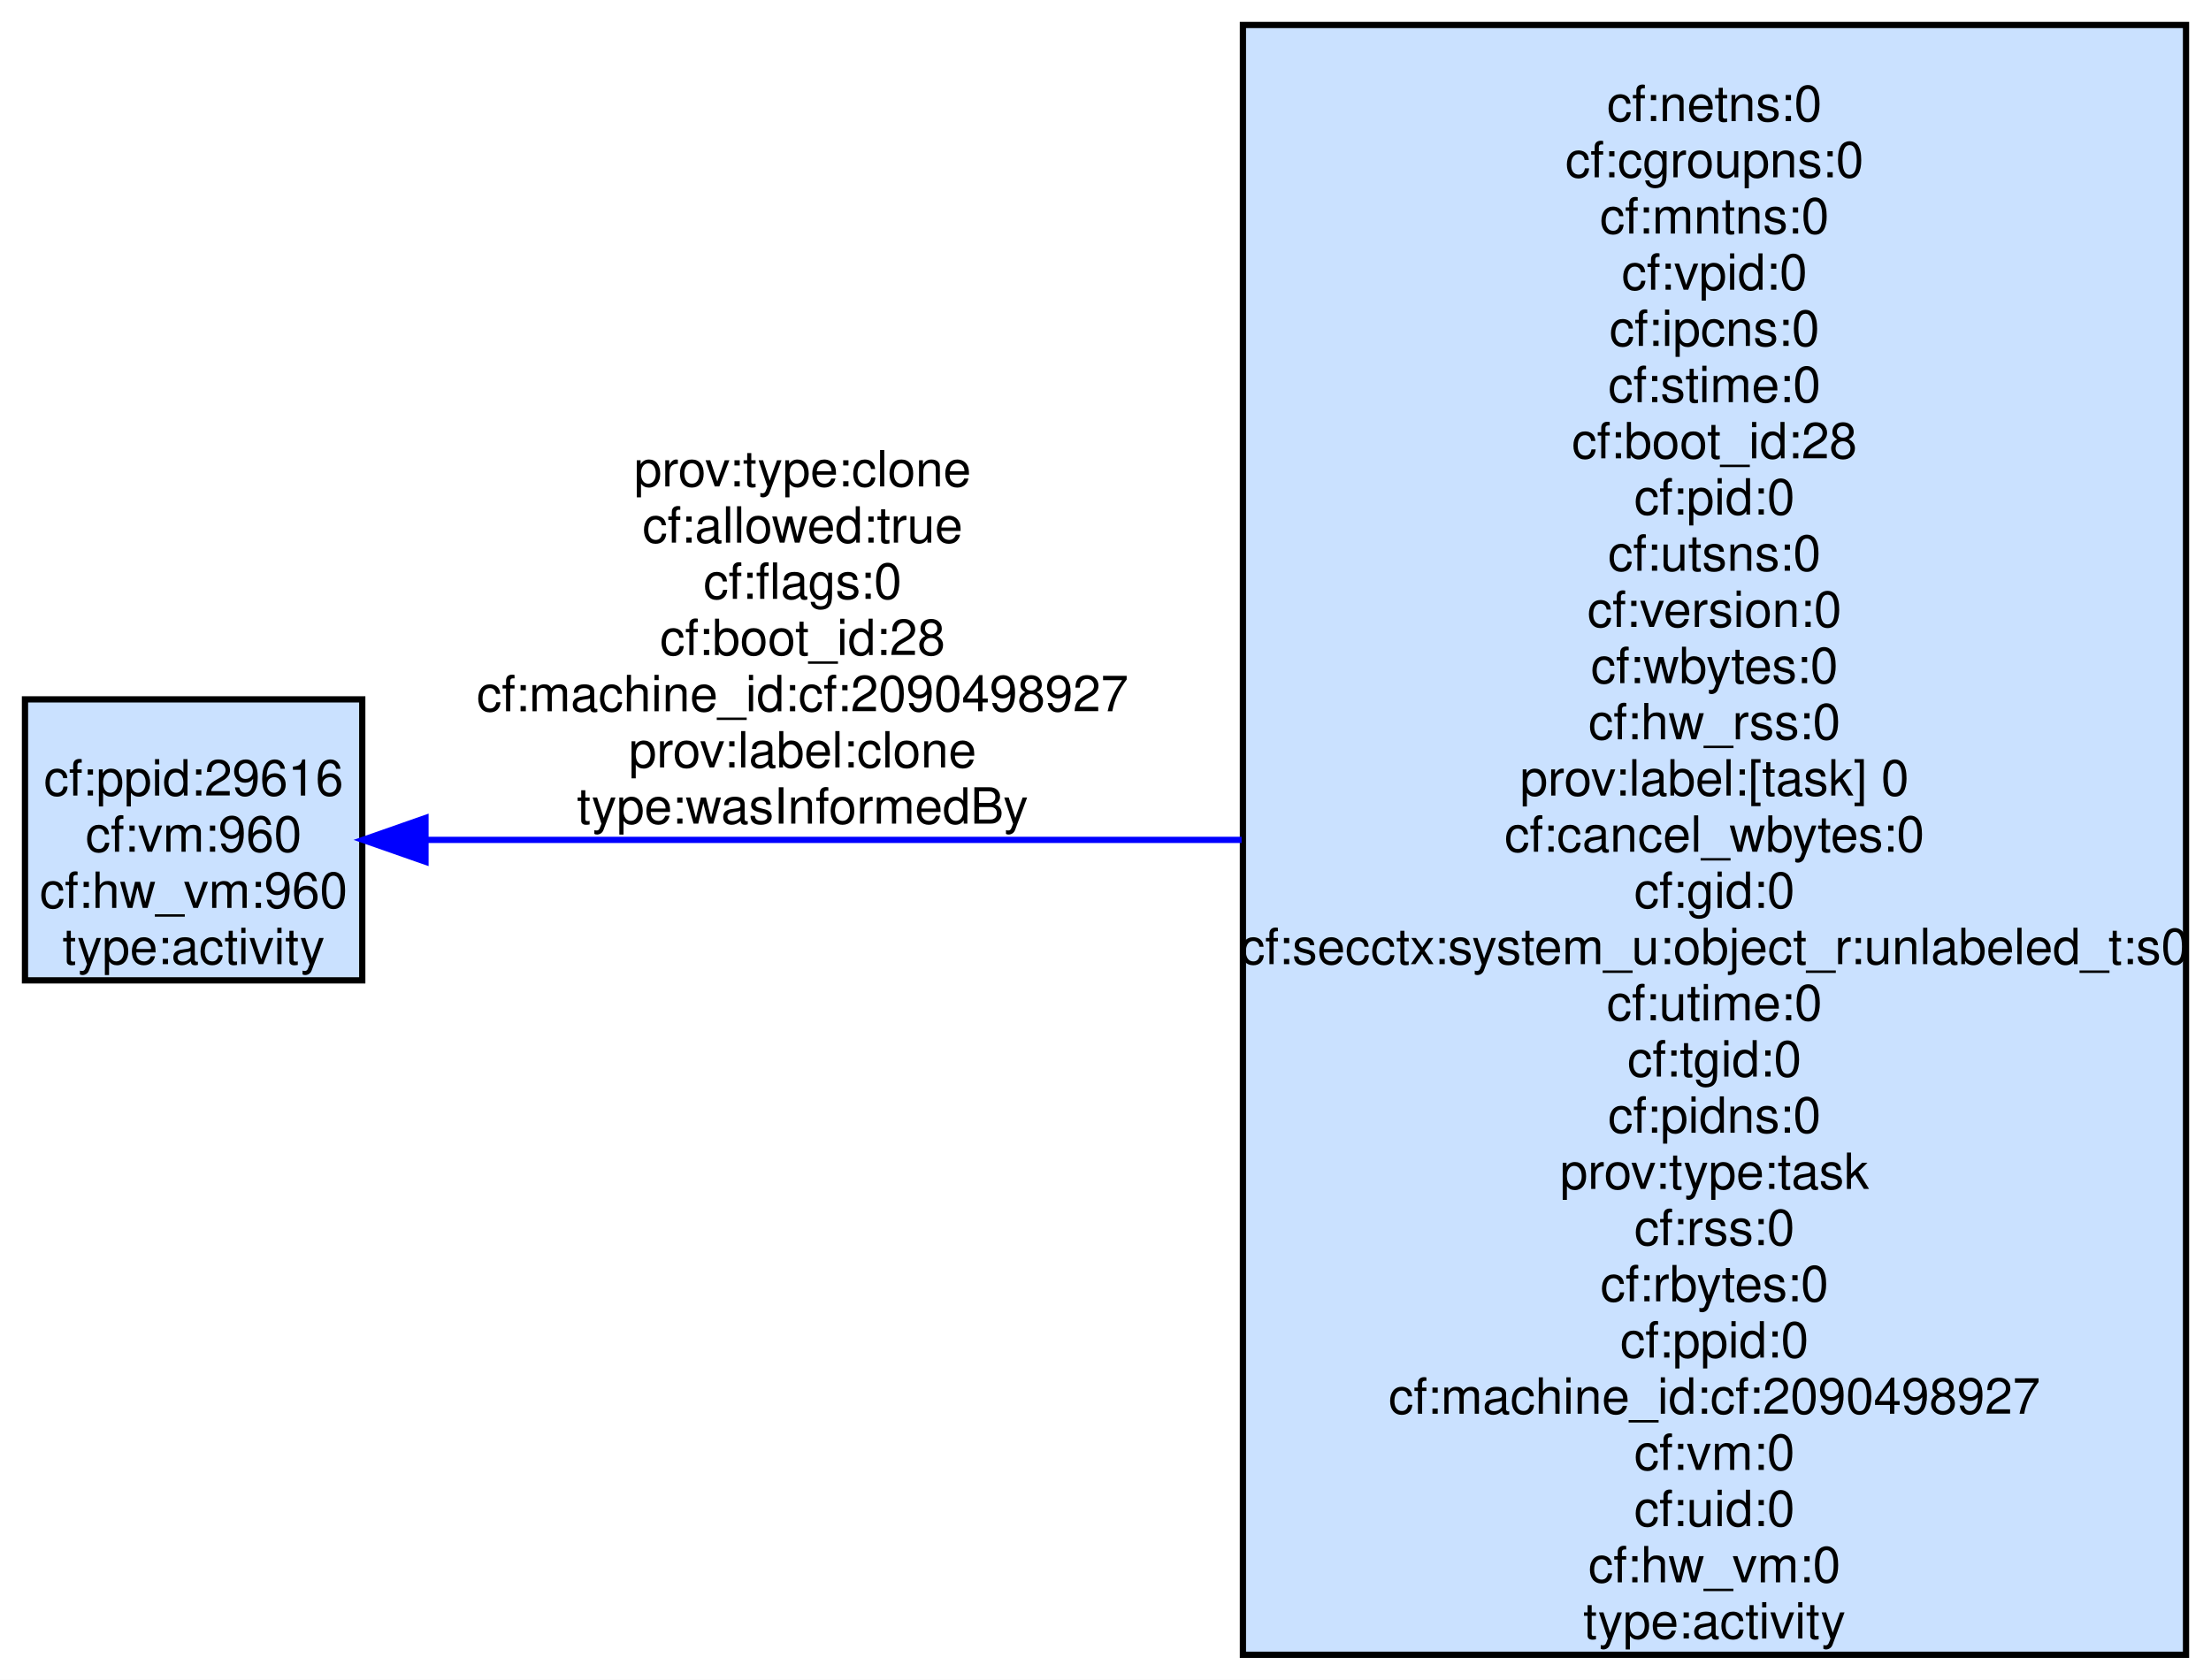
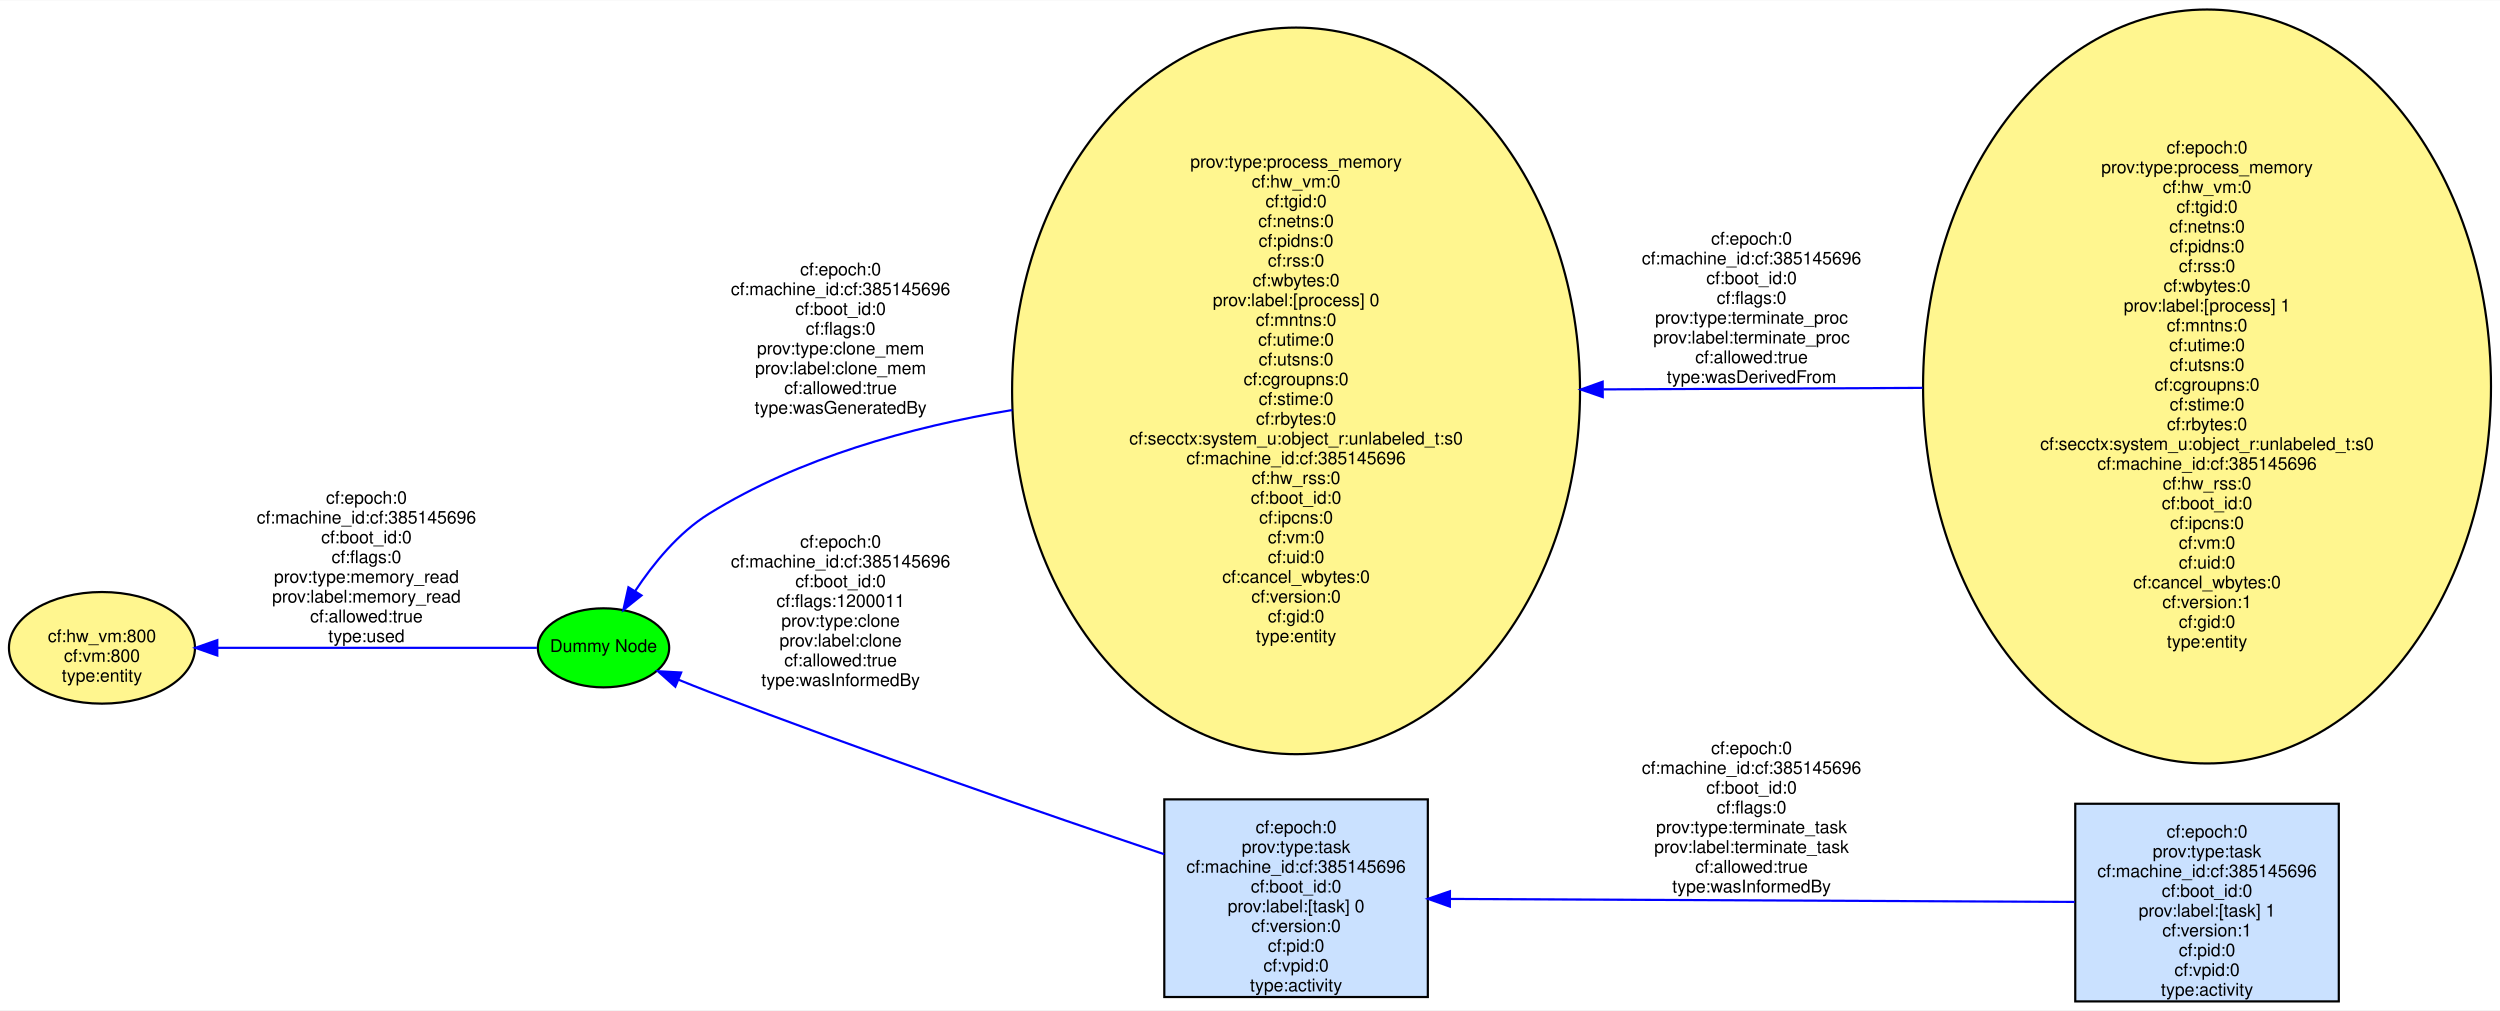
- <svg xmlns="http://www.w3.org/2000/svg" width="354pt" height="269pt" viewBox="0.00 0.00 354.00 269.00">
-   <g id="graph0" class="graph" transform="scale(1 1) rotate(0) translate(4 265)">
-     <polygon fill="#ffffff" stroke="transparent" points="-4,4 -4,-265 350,-265 350,4 -4,4" />
+ <svg xmlns="http://www.w3.org/2000/svg" width="1138pt" height="460pt" viewBox="0.00 0.00 1138.36 459.83">
+   <g id="graph0" class="graph" transform="scale(1 1) rotate(0) translate(4 455.8269)">
+     <polygon fill="#ffffff" stroke="transparent" points="-4,4 -4,-455.827 1134.357,-455.827 1134.357,4 -4,4" />
    <g id="node1" class="node">
-       <polygon fill="#cae1ff" stroke="#000000" points="54,-153 0,-153 0,-108 54,-108 54,-153" />
-       <text text-anchor="middle" x="27" y="-137.6" font-family="Helvetica,sans-Serif" font-size="8.00" fill="#000000">cf:ppid:29616</text>
-       <text text-anchor="middle" x="27" y="-128.6" font-family="Helvetica,sans-Serif" font-size="8.00" fill="#000000">cf:vm:960</text>
-       <text text-anchor="middle" x="27" y="-119.6" font-family="Helvetica,sans-Serif" font-size="8.00" fill="#000000">cf:hw_vm:960</text>
-       <text text-anchor="middle" x="27" y="-110.6" font-family="Helvetica,sans-Serif" font-size="8.00" fill="#000000">type:activity</text>
+       <polygon fill="#cae1ff" stroke="#000000" points="646.155,-92 526.155,-92 526.155,-2 646.155,-2 646.155,-92" />
+       <text text-anchor="middle" x="586.155" y="-76.6" font-family="Helvetica,sans-Serif" font-size="8.00" fill="#000000">cf:epoch:0</text>
+       <text text-anchor="middle" x="586.155" y="-67.6" font-family="Helvetica,sans-Serif" font-size="8.00" fill="#000000">prov:type:task</text>
+       <text text-anchor="middle" x="586.155" y="-58.6" font-family="Helvetica,sans-Serif" font-size="8.00" fill="#000000">cf:machine_id:cf:385145696</text>
+       <text text-anchor="middle" x="586.155" y="-49.6" font-family="Helvetica,sans-Serif" font-size="8.00" fill="#000000">cf:boot_id:0</text>
+       <text text-anchor="middle" x="586.155" y="-40.6" font-family="Helvetica,sans-Serif" font-size="8.00" fill="#000000">prov:label:[task] 0</text>
+       <text text-anchor="middle" x="586.155" y="-31.6" font-family="Helvetica,sans-Serif" font-size="8.00" fill="#000000">cf:version:0</text>
+       <text text-anchor="middle" x="586.155" y="-22.6" font-family="Helvetica,sans-Serif" font-size="8.00" fill="#000000">cf:pid:0</text>
+       <text text-anchor="middle" x="586.155" y="-13.6" font-family="Helvetica,sans-Serif" font-size="8.00" fill="#000000">cf:vpid:0</text>
+       <text text-anchor="middle" x="586.155" y="-4.6" font-family="Helvetica,sans-Serif" font-size="8.00" fill="#000000">type:activity</text>
+     </g>
+     <g id="node6" class="node">
+       <ellipse fill="#00ff00" stroke="#000000" cx="270.804" cy="-161" rx="29.902" ry="18" />
+       <text text-anchor="middle" x="270.804" y="-159.1" font-family="Helvetica,sans-Serif" font-size="8.00" fill="#000000">Dummy Node</text>
+     </g>
+     <g id="edge4" class="edge">
+       <path fill="none" stroke="#0000ff" d="M526.06,-67.03C471.629,-85.43 389.386,-113.881 318.755,-141 314.255,-142.728 309.545,-144.606 304.907,-146.496" />
+       <polygon fill="#0000ff" stroke="#0000ff" points="303.488,-143.295 295.583,-150.348 306.161,-149.764 303.488,-143.295" />
+       <text text-anchor="middle" x="378.755" y="-206.6" font-family="Helvetica,sans-Serif" font-size="8.00" fill="#000000">cf:epoch:0</text>
+       <text text-anchor="middle" x="378.755" y="-197.6" font-family="Helvetica,sans-Serif" font-size="8.00" fill="#000000">cf:machine_id:cf:385145696</text>
+       <text text-anchor="middle" x="378.755" y="-188.6" font-family="Helvetica,sans-Serif" font-size="8.00" fill="#000000">cf:boot_id:0</text>
+       <text text-anchor="middle" x="378.755" y="-179.6" font-family="Helvetica,sans-Serif" font-size="8.00" fill="#000000">cf:flags:1200011</text>
+       <text text-anchor="middle" x="378.755" y="-170.6" font-family="Helvetica,sans-Serif" font-size="8.00" fill="#000000">prov:type:clone</text>
+       <text text-anchor="middle" x="378.755" y="-161.6" font-family="Helvetica,sans-Serif" font-size="8.00" fill="#000000">prov:label:clone</text>
+       <text text-anchor="middle" x="378.755" y="-152.6" font-family="Helvetica,sans-Serif" font-size="8.00" fill="#000000">cf:allowed:true</text>
+       <text text-anchor="middle" x="378.755" y="-143.6" font-family="Helvetica,sans-Serif" font-size="8.00" fill="#000000">type:wasInformedBy</text>
    </g>
    <g id="node2" class="node">
-       <polygon fill="#cae1ff" stroke="#000000" points="346,-261 195,-261 195,0 346,0 346,-261" />
-       <text text-anchor="middle" x="270.5" y="-245.6" font-family="Helvetica,sans-Serif" font-size="8.00" fill="#000000">cf:netns:0</text>
-       <text text-anchor="middle" x="270.5" y="-236.6" font-family="Helvetica,sans-Serif" font-size="8.00" fill="#000000">cf:cgroupns:0</text>
-       <text text-anchor="middle" x="270.5" y="-227.6" font-family="Helvetica,sans-Serif" font-size="8.00" fill="#000000">cf:mntns:0</text>
-       <text text-anchor="middle" x="270.5" y="-218.6" font-family="Helvetica,sans-Serif" font-size="8.00" fill="#000000">cf:vpid:0</text>
-       <text text-anchor="middle" x="270.5" y="-209.6" font-family="Helvetica,sans-Serif" font-size="8.00" fill="#000000">cf:ipcns:0</text>
-       <text text-anchor="middle" x="270.5" y="-200.6" font-family="Helvetica,sans-Serif" font-size="8.00" fill="#000000">cf:stime:0</text>
-       <text text-anchor="middle" x="270.5" y="-191.6" font-family="Helvetica,sans-Serif" font-size="8.00" fill="#000000">cf:boot_id:28</text>
-       <text text-anchor="middle" x="270.5" y="-182.6" font-family="Helvetica,sans-Serif" font-size="8.00" fill="#000000">cf:pid:0</text>
-       <text text-anchor="middle" x="270.5" y="-173.6" font-family="Helvetica,sans-Serif" font-size="8.00" fill="#000000">cf:utsns:0</text>
-       <text text-anchor="middle" x="270.5" y="-164.6" font-family="Helvetica,sans-Serif" font-size="8.00" fill="#000000">cf:version:0</text>
-       <text text-anchor="middle" x="270.5" y="-155.6" font-family="Helvetica,sans-Serif" font-size="8.00" fill="#000000">cf:wbytes:0</text>
-       <text text-anchor="middle" x="270.5" y="-146.6" font-family="Helvetica,sans-Serif" font-size="8.00" fill="#000000">cf:hw_rss:0</text>
-       <text text-anchor="middle" x="270.5" y="-137.6" font-family="Helvetica,sans-Serif" font-size="8.00" fill="#000000">prov:label:[task] 0</text>
-       <text text-anchor="middle" x="270.5" y="-128.6" font-family="Helvetica,sans-Serif" font-size="8.00" fill="#000000">cf:cancel_wbytes:0</text>
-       <text text-anchor="middle" x="270.5" y="-119.6" font-family="Helvetica,sans-Serif" font-size="8.00" fill="#000000">cf:gid:0</text>
-       <text text-anchor="middle" x="270.5" y="-110.6" font-family="Helvetica,sans-Serif" font-size="8.00" fill="#000000">cf:secctx:system_u:object_r:unlabeled_t:s0</text>
-       <text text-anchor="middle" x="270.5" y="-101.6" font-family="Helvetica,sans-Serif" font-size="8.00" fill="#000000">cf:utime:0</text>
-       <text text-anchor="middle" x="270.5" y="-92.6" font-family="Helvetica,sans-Serif" font-size="8.00" fill="#000000">cf:tgid:0</text>
-       <text text-anchor="middle" x="270.5" y="-83.6" font-family="Helvetica,sans-Serif" font-size="8.00" fill="#000000">cf:pidns:0</text>
-       <text text-anchor="middle" x="270.5" y="-74.6" font-family="Helvetica,sans-Serif" font-size="8.00" fill="#000000">prov:type:task</text>
-       <text text-anchor="middle" x="270.5" y="-65.6" font-family="Helvetica,sans-Serif" font-size="8.00" fill="#000000">cf:rss:0</text>
-       <text text-anchor="middle" x="270.5" y="-56.6" font-family="Helvetica,sans-Serif" font-size="8.00" fill="#000000">cf:rbytes:0</text>
-       <text text-anchor="middle" x="270.5" y="-47.6" font-family="Helvetica,sans-Serif" font-size="8.00" fill="#000000">cf:ppid:0</text>
-       <text text-anchor="middle" x="270.5" y="-38.6" font-family="Helvetica,sans-Serif" font-size="8.00" fill="#000000">cf:machine_id:cf:2090498927</text>
-       <text text-anchor="middle" x="270.5" y="-29.6" font-family="Helvetica,sans-Serif" font-size="8.00" fill="#000000">cf:vm:0</text>
-       <text text-anchor="middle" x="270.5" y="-20.6" font-family="Helvetica,sans-Serif" font-size="8.00" fill="#000000">cf:uid:0</text>
-       <text text-anchor="middle" x="270.5" y="-11.6" font-family="Helvetica,sans-Serif" font-size="8.00" fill="#000000">cf:hw_vm:0</text>
-       <text text-anchor="middle" x="270.5" y="-2.6" font-family="Helvetica,sans-Serif" font-size="8.00" fill="#000000">type:activity</text>
+       <polygon fill="#cae1ff" stroke="#000000" points="1060.957,-90 940.957,-90 940.957,0 1060.957,0 1060.957,-90" />
+       <text text-anchor="middle" x="1000.957" y="-74.6" font-family="Helvetica,sans-Serif" font-size="8.00" fill="#000000">cf:epoch:0</text>
+       <text text-anchor="middle" x="1000.957" y="-65.6" font-family="Helvetica,sans-Serif" font-size="8.00" fill="#000000">prov:type:task</text>
+       <text text-anchor="middle" x="1000.957" y="-56.6" font-family="Helvetica,sans-Serif" font-size="8.00" fill="#000000">cf:machine_id:cf:385145696</text>
+       <text text-anchor="middle" x="1000.957" y="-47.6" font-family="Helvetica,sans-Serif" font-size="8.00" fill="#000000">cf:boot_id:0</text>
+       <text text-anchor="middle" x="1000.957" y="-38.6" font-family="Helvetica,sans-Serif" font-size="8.00" fill="#000000">prov:label:[task] 1</text>
+       <text text-anchor="middle" x="1000.957" y="-29.6" font-family="Helvetica,sans-Serif" font-size="8.00" fill="#000000">cf:version:1</text>
+       <text text-anchor="middle" x="1000.957" y="-20.6" font-family="Helvetica,sans-Serif" font-size="8.00" fill="#000000">cf:pid:0</text>
+       <text text-anchor="middle" x="1000.957" y="-11.6" font-family="Helvetica,sans-Serif" font-size="8.00" fill="#000000">cf:vpid:0</text>
+       <text text-anchor="middle" x="1000.957" y="-2.6" font-family="Helvetica,sans-Serif" font-size="8.00" fill="#000000">type:activity</text>
+     </g>
+     <g id="edge3" class="edge">
+       <path fill="none" stroke="#0000ff" d="M940.641,-45.291C865.269,-45.654 736.503,-46.275 656.657,-46.66" />
+       <polygon fill="#0000ff" stroke="#0000ff" points="656.19,-43.162 646.207,-46.711 656.224,-50.162 656.19,-43.162" />
+       <text text-anchor="middle" x="793.556" y="-112.6" font-family="Helvetica,sans-Serif" font-size="8.00" fill="#000000">cf:epoch:0</text>
+       <text text-anchor="middle" x="793.556" y="-103.6" font-family="Helvetica,sans-Serif" font-size="8.00" fill="#000000">cf:machine_id:cf:385145696</text>
+       <text text-anchor="middle" x="793.556" y="-94.6" font-family="Helvetica,sans-Serif" font-size="8.00" fill="#000000">cf:boot_id:0</text>
+       <text text-anchor="middle" x="793.556" y="-85.6" font-family="Helvetica,sans-Serif" font-size="8.00" fill="#000000">cf:flags:0</text>
+       <text text-anchor="middle" x="793.556" y="-76.6" font-family="Helvetica,sans-Serif" font-size="8.00" fill="#000000">prov:type:terminate_task</text>
+       <text text-anchor="middle" x="793.556" y="-67.6" font-family="Helvetica,sans-Serif" font-size="8.00" fill="#000000">prov:label:terminate_task</text>
+       <text text-anchor="middle" x="793.556" y="-58.6" font-family="Helvetica,sans-Serif" font-size="8.00" fill="#000000">cf:allowed:true</text>
+       <text text-anchor="middle" x="793.556" y="-49.6" font-family="Helvetica,sans-Serif" font-size="8.00" fill="#000000">type:wasInformedBy</text>
+     </g>
+     <g id="node3" class="node">
+       <ellipse fill="#fff68f" stroke="#000000" cx="42.426" cy="-161" rx="42.353" ry="25.412" />
+       <text text-anchor="middle" x="42.426" y="-163.6" font-family="Helvetica,sans-Serif" font-size="8.00" fill="#000000">cf:hw_vm:800</text>
+       <text text-anchor="middle" x="42.426" y="-154.6" font-family="Helvetica,sans-Serif" font-size="8.00" fill="#000000">cf:vm:800</text>
+       <text text-anchor="middle" x="42.426" y="-145.6" font-family="Helvetica,sans-Serif" font-size="8.00" fill="#000000">type:entity</text>
+     </g>
+     <g id="node4" class="node">
+       <ellipse fill="#fff68f" stroke="#000000" cx="586.155" cy="-278" rx="129.301" ry="165.426" />
+       <text text-anchor="middle" x="586.155" y="-379.6" font-family="Helvetica,sans-Serif" font-size="8.00" fill="#000000">prov:type:process_memory</text>
+       <text text-anchor="middle" x="586.155" y="-370.6" font-family="Helvetica,sans-Serif" font-size="8.00" fill="#000000">cf:hw_vm:0</text>
+       <text text-anchor="middle" x="586.155" y="-361.6" font-family="Helvetica,sans-Serif" font-size="8.00" fill="#000000">cf:tgid:0</text>
+       <text text-anchor="middle" x="586.155" y="-352.6" font-family="Helvetica,sans-Serif" font-size="8.00" fill="#000000">cf:netns:0</text>
+       <text text-anchor="middle" x="586.155" y="-343.6" font-family="Helvetica,sans-Serif" font-size="8.00" fill="#000000">cf:pidns:0</text>
+       <text text-anchor="middle" x="586.155" y="-334.6" font-family="Helvetica,sans-Serif" font-size="8.00" fill="#000000">cf:rss:0</text>
+       <text text-anchor="middle" x="586.155" y="-325.6" font-family="Helvetica,sans-Serif" font-size="8.00" fill="#000000">cf:wbytes:0</text>
+       <text text-anchor="middle" x="586.155" y="-316.6" font-family="Helvetica,sans-Serif" font-size="8.00" fill="#000000">prov:label:[process] 0</text>
+       <text text-anchor="middle" x="586.155" y="-307.6" font-family="Helvetica,sans-Serif" font-size="8.00" fill="#000000">cf:mntns:0</text>
+       <text text-anchor="middle" x="586.155" y="-298.6" font-family="Helvetica,sans-Serif" font-size="8.00" fill="#000000">cf:utime:0</text>
+       <text text-anchor="middle" x="586.155" y="-289.6" font-family="Helvetica,sans-Serif" font-size="8.00" fill="#000000">cf:utsns:0</text>
+       <text text-anchor="middle" x="586.155" y="-280.6" font-family="Helvetica,sans-Serif" font-size="8.00" fill="#000000">cf:cgroupns:0</text>
+       <text text-anchor="middle" x="586.155" y="-271.6" font-family="Helvetica,sans-Serif" font-size="8.00" fill="#000000">cf:stime:0</text>
+       <text text-anchor="middle" x="586.155" y="-262.6" font-family="Helvetica,sans-Serif" font-size="8.00" fill="#000000">cf:rbytes:0</text>
+       <text text-anchor="middle" x="586.155" y="-253.6" font-family="Helvetica,sans-Serif" font-size="8.00" fill="#000000">cf:secctx:system_u:object_r:unlabeled_t:s0</text>
+       <text text-anchor="middle" x="586.155" y="-244.6" font-family="Helvetica,sans-Serif" font-size="8.00" fill="#000000">cf:machine_id:cf:385145696</text>
+       <text text-anchor="middle" x="586.155" y="-235.6" font-family="Helvetica,sans-Serif" font-size="8.00" fill="#000000">cf:hw_rss:0</text>
+       <text text-anchor="middle" x="586.155" y="-226.6" font-family="Helvetica,sans-Serif" font-size="8.00" fill="#000000">cf:boot_id:0</text>
+       <text text-anchor="middle" x="586.155" y="-217.6" font-family="Helvetica,sans-Serif" font-size="8.00" fill="#000000">cf:ipcns:0</text>
+       <text text-anchor="middle" x="586.155" y="-208.6" font-family="Helvetica,sans-Serif" font-size="8.00" fill="#000000">cf:vm:0</text>
+       <text text-anchor="middle" x="586.155" y="-199.6" font-family="Helvetica,sans-Serif" font-size="8.00" fill="#000000">cf:uid:0</text>
+       <text text-anchor="middle" x="586.155" y="-190.6" font-family="Helvetica,sans-Serif" font-size="8.00" fill="#000000">cf:cancel_wbytes:0</text>
+       <text text-anchor="middle" x="586.155" y="-181.6" font-family="Helvetica,sans-Serif" font-size="8.00" fill="#000000">cf:version:0</text>
+       <text text-anchor="middle" x="586.155" y="-172.6" font-family="Helvetica,sans-Serif" font-size="8.00" fill="#000000">cf:gid:0</text>
+       <text text-anchor="middle" x="586.155" y="-163.6" font-family="Helvetica,sans-Serif" font-size="8.00" fill="#000000">type:entity</text>
+     </g>
+     <g id="edge2" class="edge">
+       <path fill="none" stroke="#0000ff" d="M456.903,-269.286C410.659,-261.587 359.859,-247.515 318.755,-222 304.94,-213.425 293.493,-199.375 285.252,-186.92" />
+       <polygon fill="#0000ff" stroke="#0000ff" points="288.094,-184.863 279.829,-178.233 282.155,-188.57 288.094,-184.863" />
+       <text text-anchor="middle" x="378.755" y="-330.6" font-family="Helvetica,sans-Serif" font-size="8.00" fill="#000000">cf:epoch:0</text>
+       <text text-anchor="middle" x="378.755" y="-321.6" font-family="Helvetica,sans-Serif" font-size="8.00" fill="#000000">cf:machine_id:cf:385145696</text>
+       <text text-anchor="middle" x="378.755" y="-312.6" font-family="Helvetica,sans-Serif" font-size="8.00" fill="#000000">cf:boot_id:0</text>
+       <text text-anchor="middle" x="378.755" y="-303.6" font-family="Helvetica,sans-Serif" font-size="8.00" fill="#000000">cf:flags:0</text>
+       <text text-anchor="middle" x="378.755" y="-294.6" font-family="Helvetica,sans-Serif" font-size="8.00" fill="#000000">prov:type:clone_mem</text>
+       <text text-anchor="middle" x="378.755" y="-285.6" font-family="Helvetica,sans-Serif" font-size="8.00" fill="#000000">prov:label:clone_mem</text>
+       <text text-anchor="middle" x="378.755" y="-276.6" font-family="Helvetica,sans-Serif" font-size="8.00" fill="#000000">cf:allowed:true</text>
+       <text text-anchor="middle" x="378.755" y="-267.6" font-family="Helvetica,sans-Serif" font-size="8.00" fill="#000000">type:wasGeneratedBy</text>
+     </g>
+     <g id="node5" class="node">
+       <ellipse fill="#fff68f" stroke="#000000" cx="1000.957" cy="-280" rx="129.301" ry="171.654" />
+       <text text-anchor="middle" x="1000.957" y="-386.1" font-family="Helvetica,sans-Serif" font-size="8.00" fill="#000000">cf:epoch:0</text>
+       <text text-anchor="middle" x="1000.957" y="-377.1" font-family="Helvetica,sans-Serif" font-size="8.00" fill="#000000">prov:type:process_memory</text>
+       <text text-anchor="middle" x="1000.957" y="-368.1" font-family="Helvetica,sans-Serif" font-size="8.00" fill="#000000">cf:hw_vm:0</text>
+       <text text-anchor="middle" x="1000.957" y="-359.1" font-family="Helvetica,sans-Serif" font-size="8.00" fill="#000000">cf:tgid:0</text>
+       <text text-anchor="middle" x="1000.957" y="-350.1" font-family="Helvetica,sans-Serif" font-size="8.00" fill="#000000">cf:netns:0</text>
+       <text text-anchor="middle" x="1000.957" y="-341.1" font-family="Helvetica,sans-Serif" font-size="8.00" fill="#000000">cf:pidns:0</text>
+       <text text-anchor="middle" x="1000.957" y="-332.1" font-family="Helvetica,sans-Serif" font-size="8.00" fill="#000000">cf:rss:0</text>
+       <text text-anchor="middle" x="1000.957" y="-323.1" font-family="Helvetica,sans-Serif" font-size="8.00" fill="#000000">cf:wbytes:0</text>
+       <text text-anchor="middle" x="1000.957" y="-314.1" font-family="Helvetica,sans-Serif" font-size="8.00" fill="#000000">prov:label:[process] 1</text>
+       <text text-anchor="middle" x="1000.957" y="-305.1" font-family="Helvetica,sans-Serif" font-size="8.00" fill="#000000">cf:mntns:0</text>
+       <text text-anchor="middle" x="1000.957" y="-296.1" font-family="Helvetica,sans-Serif" font-size="8.00" fill="#000000">cf:utime:0</text>
+       <text text-anchor="middle" x="1000.957" y="-287.1" font-family="Helvetica,sans-Serif" font-size="8.00" fill="#000000">cf:utsns:0</text>
+       <text text-anchor="middle" x="1000.957" y="-278.1" font-family="Helvetica,sans-Serif" font-size="8.00" fill="#000000">cf:cgroupns:0</text>
+       <text text-anchor="middle" x="1000.957" y="-269.1" font-family="Helvetica,sans-Serif" font-size="8.00" fill="#000000">cf:stime:0</text>
+       <text text-anchor="middle" x="1000.957" y="-260.1" font-family="Helvetica,sans-Serif" font-size="8.00" fill="#000000">cf:rbytes:0</text>
+       <text text-anchor="middle" x="1000.957" y="-251.1" font-family="Helvetica,sans-Serif" font-size="8.00" fill="#000000">cf:secctx:system_u:object_r:unlabeled_t:s0</text>
+       <text text-anchor="middle" x="1000.957" y="-242.1" font-family="Helvetica,sans-Serif" font-size="8.00" fill="#000000">cf:machine_id:cf:385145696</text>
+       <text text-anchor="middle" x="1000.957" y="-233.1" font-family="Helvetica,sans-Serif" font-size="8.00" fill="#000000">cf:hw_rss:0</text>
+       <text text-anchor="middle" x="1000.957" y="-224.1" font-family="Helvetica,sans-Serif" font-size="8.00" fill="#000000">cf:boot_id:0</text>
+       <text text-anchor="middle" x="1000.957" y="-215.1" font-family="Helvetica,sans-Serif" font-size="8.00" fill="#000000">cf:ipcns:0</text>
+       <text text-anchor="middle" x="1000.957" y="-206.1" font-family="Helvetica,sans-Serif" font-size="8.00" fill="#000000">cf:vm:0</text>
+       <text text-anchor="middle" x="1000.957" y="-197.1" font-family="Helvetica,sans-Serif" font-size="8.00" fill="#000000">cf:uid:0</text>
+       <text text-anchor="middle" x="1000.957" y="-188.1" font-family="Helvetica,sans-Serif" font-size="8.00" fill="#000000">cf:cancel_wbytes:0</text>
+       <text text-anchor="middle" x="1000.957" y="-179.1" font-family="Helvetica,sans-Serif" font-size="8.00" fill="#000000">cf:version:1</text>
+       <text text-anchor="middle" x="1000.957" y="-170.1" font-family="Helvetica,sans-Serif" font-size="8.00" fill="#000000">cf:gid:0</text>
+       <text text-anchor="middle" x="1000.957" y="-161.1" font-family="Helvetica,sans-Serif" font-size="8.00" fill="#000000">type:entity</text>
+     </g>
+     <g id="edge5" class="edge">
+       <path fill="none" stroke="#0000ff" d="M871.417,-279.375C825.243,-279.153 773.045,-278.901 726.041,-278.675" />
+       <polygon fill="#0000ff" stroke="#0000ff" points="725.799,-275.173 715.782,-278.625 725.765,-282.173 725.799,-275.173" />
+       <text text-anchor="middle" x="793.556" y="-344.6" font-family="Helvetica,sans-Serif" font-size="8.00" fill="#000000">cf:epoch:0</text>
+       <text text-anchor="middle" x="793.556" y="-335.6" font-family="Helvetica,sans-Serif" font-size="8.00" fill="#000000">cf:machine_id:cf:385145696</text>
+       <text text-anchor="middle" x="793.556" y="-326.6" font-family="Helvetica,sans-Serif" font-size="8.00" fill="#000000">cf:boot_id:0</text>
+       <text text-anchor="middle" x="793.556" y="-317.6" font-family="Helvetica,sans-Serif" font-size="8.00" fill="#000000">cf:flags:0</text>
+       <text text-anchor="middle" x="793.556" y="-308.6" font-family="Helvetica,sans-Serif" font-size="8.00" fill="#000000">prov:type:terminate_proc</text>
+       <text text-anchor="middle" x="793.556" y="-299.6" font-family="Helvetica,sans-Serif" font-size="8.00" fill="#000000">prov:label:terminate_proc</text>
+       <text text-anchor="middle" x="793.556" y="-290.6" font-family="Helvetica,sans-Serif" font-size="8.00" fill="#000000">cf:allowed:true</text>
+       <text text-anchor="middle" x="793.556" y="-281.6" font-family="Helvetica,sans-Serif" font-size="8.00" fill="#000000">type:wasDerivedFrom</text>
    </g>
    <g id="edge1" class="edge">
-       <path fill="none" stroke="#0000ff" d="M194.79,-130.5C151.393,-130.5 98.844,-130.5 64.252,-130.5" />
-       <polygon fill="#0000ff" stroke="#0000ff" points="64.123,-127 54.123,-130.5 64.123,-134 64.123,-127" />
-       <text text-anchor="middle" x="124.5" y="-187.1" font-family="Helvetica,sans-Serif" font-size="8.00" fill="#000000">prov:type:clone</text>
-       <text text-anchor="middle" x="124.5" y="-178.1" font-family="Helvetica,sans-Serif" font-size="8.00" fill="#000000">cf:allowed:true</text>
-       <text text-anchor="middle" x="124.5" y="-169.1" font-family="Helvetica,sans-Serif" font-size="8.00" fill="#000000">cf:flags:0</text>
-       <text text-anchor="middle" x="124.5" y="-160.1" font-family="Helvetica,sans-Serif" font-size="8.00" fill="#000000">cf:boot_id:28</text>
-       <text text-anchor="middle" x="124.5" y="-151.1" font-family="Helvetica,sans-Serif" font-size="8.00" fill="#000000">cf:machine_id:cf:2090498927</text>
-       <text text-anchor="middle" x="124.5" y="-142.1" font-family="Helvetica,sans-Serif" font-size="8.00" fill="#000000">prov:label:clone</text>
-       <text text-anchor="middle" x="124.5" y="-133.1" font-family="Helvetica,sans-Serif" font-size="8.00" fill="#000000">type:wasInformedBy</text>
+       <path fill="none" stroke="#0000ff" d="M240.477,-161C203.443,-161 140.18,-161 95.121,-161" />
+       <polygon fill="#0000ff" stroke="#0000ff" points="94.944,-157.5 84.944,-161 94.944,-164.5 94.944,-157.5" />
+       <text text-anchor="middle" x="162.853" y="-226.6" font-family="Helvetica,sans-Serif" font-size="8.00" fill="#000000">cf:epoch:0</text>
+       <text text-anchor="middle" x="162.853" y="-217.6" font-family="Helvetica,sans-Serif" font-size="8.00" fill="#000000">cf:machine_id:cf:385145696</text>
+       <text text-anchor="middle" x="162.853" y="-208.6" font-family="Helvetica,sans-Serif" font-size="8.00" fill="#000000">cf:boot_id:0</text>
+       <text text-anchor="middle" x="162.853" y="-199.6" font-family="Helvetica,sans-Serif" font-size="8.00" fill="#000000">cf:flags:0</text>
+       <text text-anchor="middle" x="162.853" y="-190.6" font-family="Helvetica,sans-Serif" font-size="8.00" fill="#000000">prov:type:memory_read</text>
+       <text text-anchor="middle" x="162.853" y="-181.6" font-family="Helvetica,sans-Serif" font-size="8.00" fill="#000000">prov:label:memory_read</text>
+       <text text-anchor="middle" x="162.853" y="-172.6" font-family="Helvetica,sans-Serif" font-size="8.00" fill="#000000">cf:allowed:true</text>
+       <text text-anchor="middle" x="162.853" y="-163.6" font-family="Helvetica,sans-Serif" font-size="8.00" fill="#000000">type:used</text>
    </g>
  </g>
</svg>
